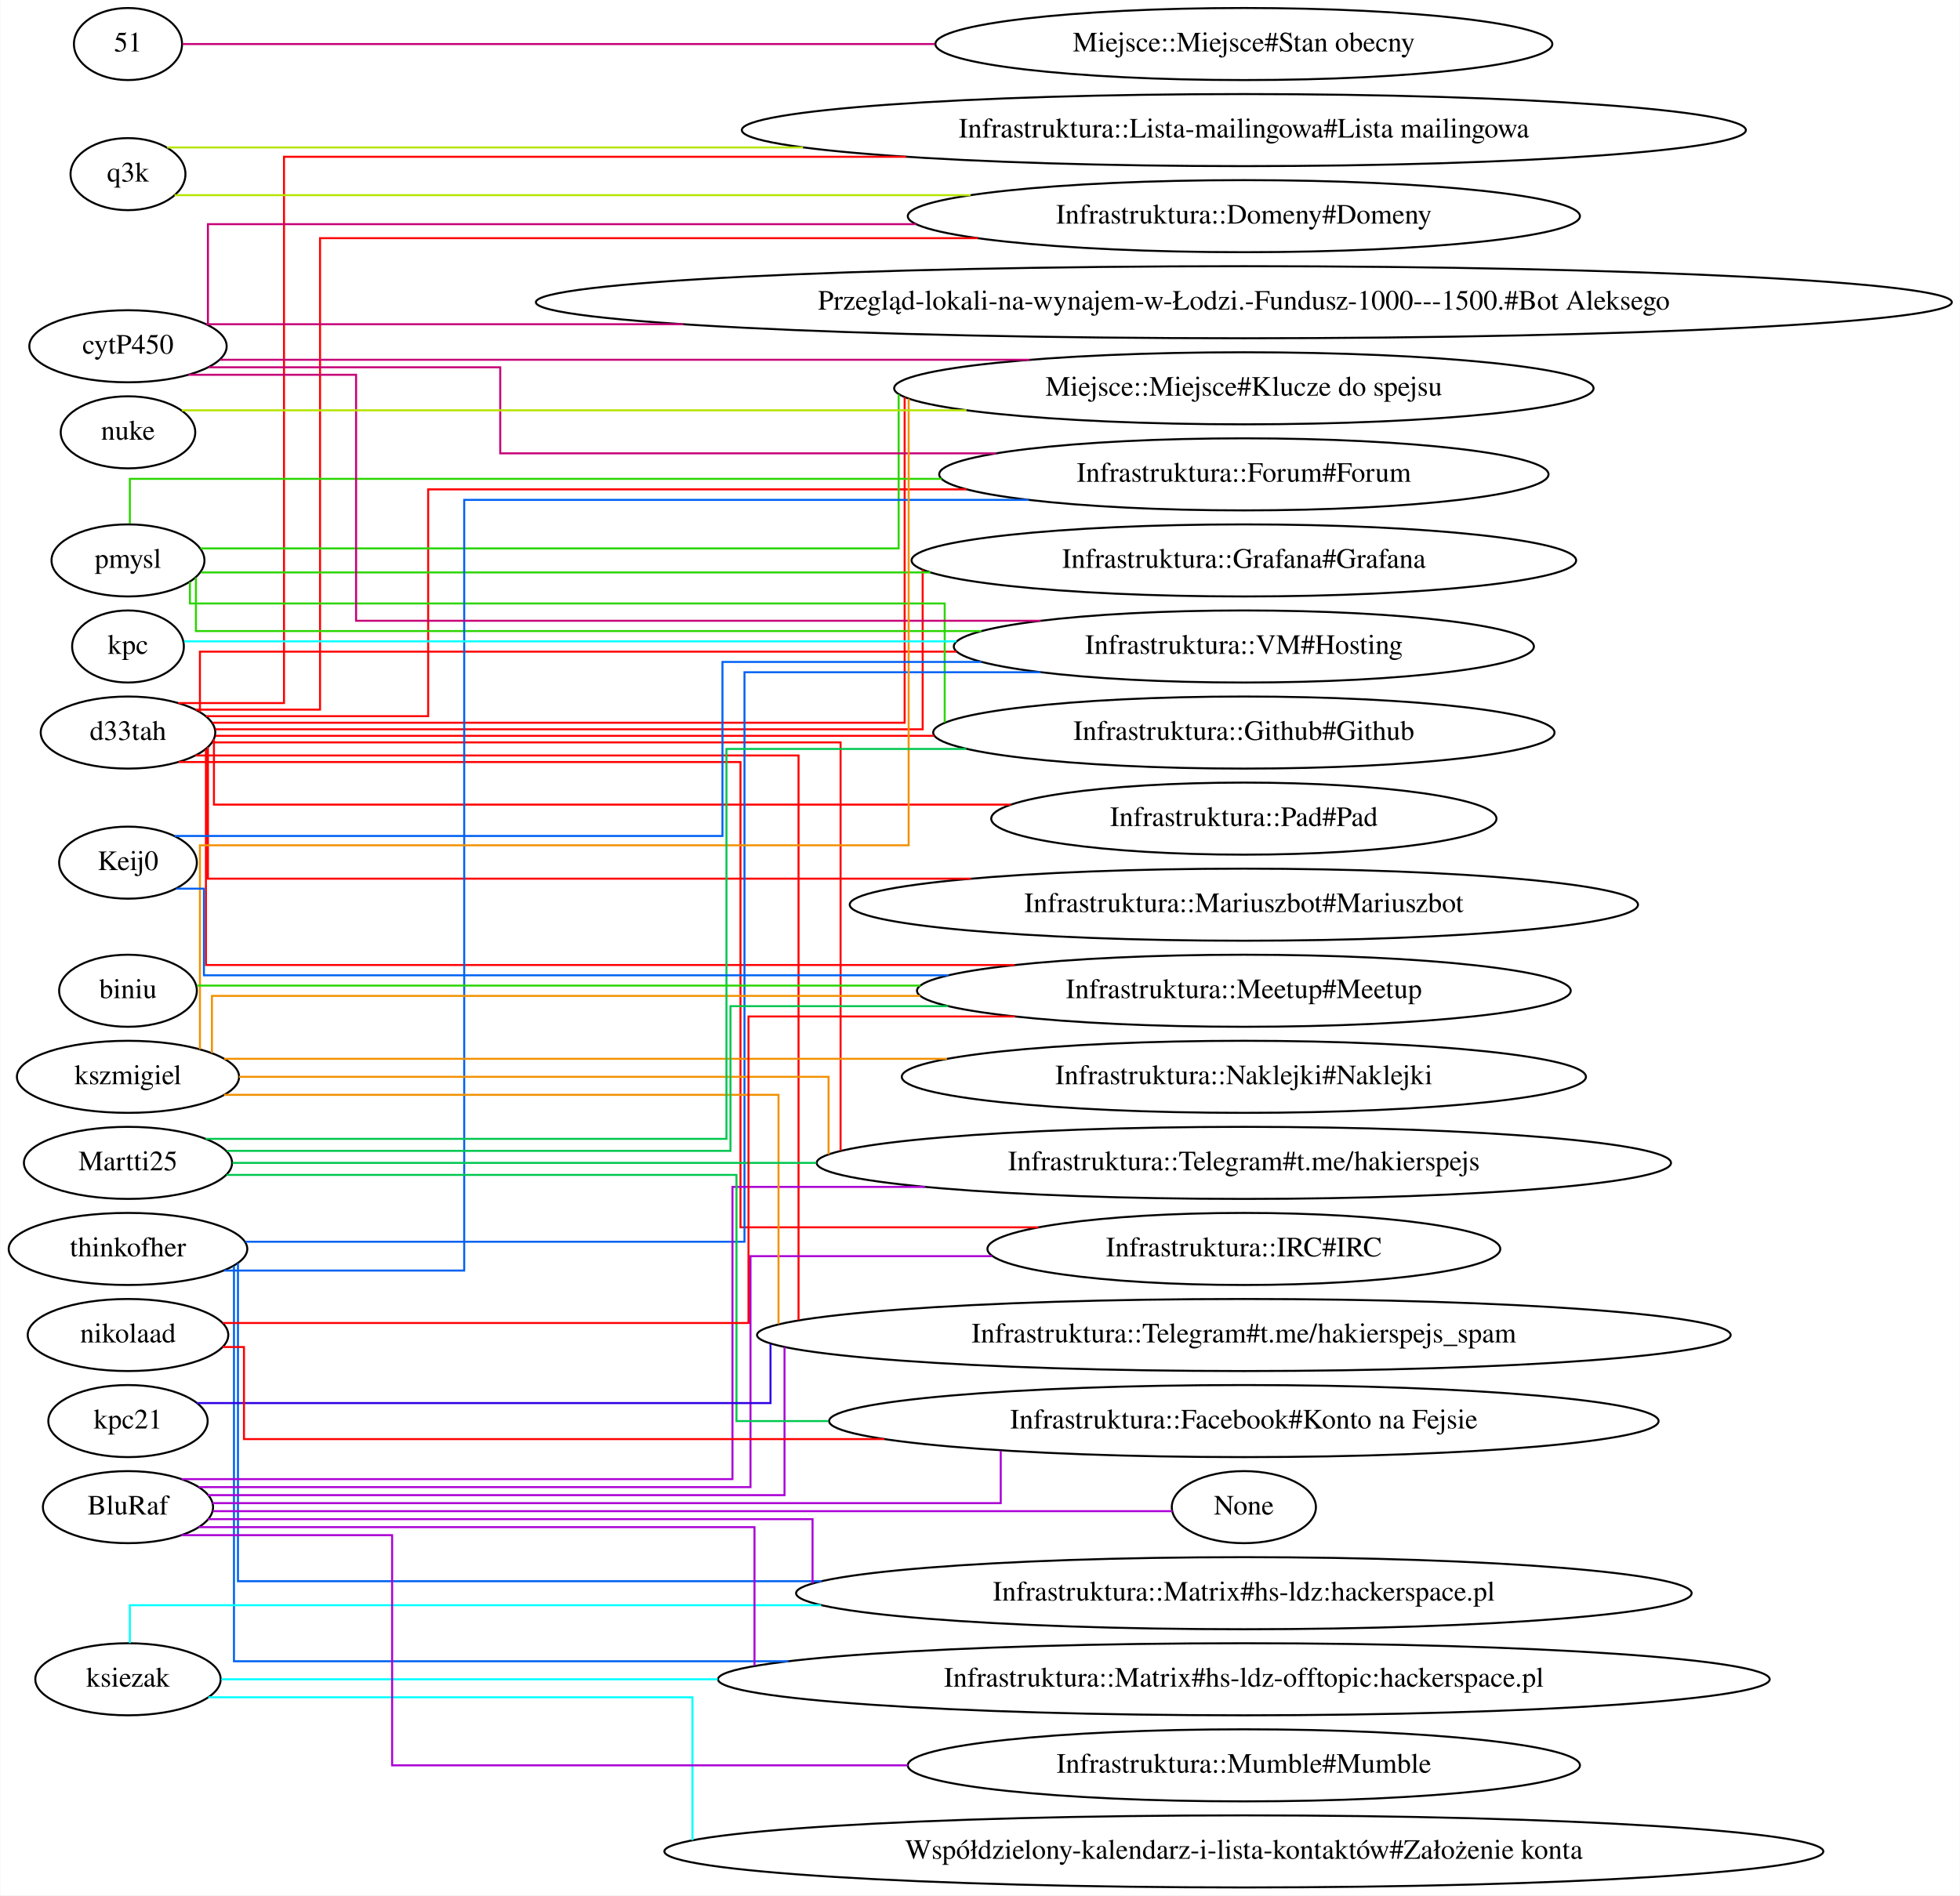
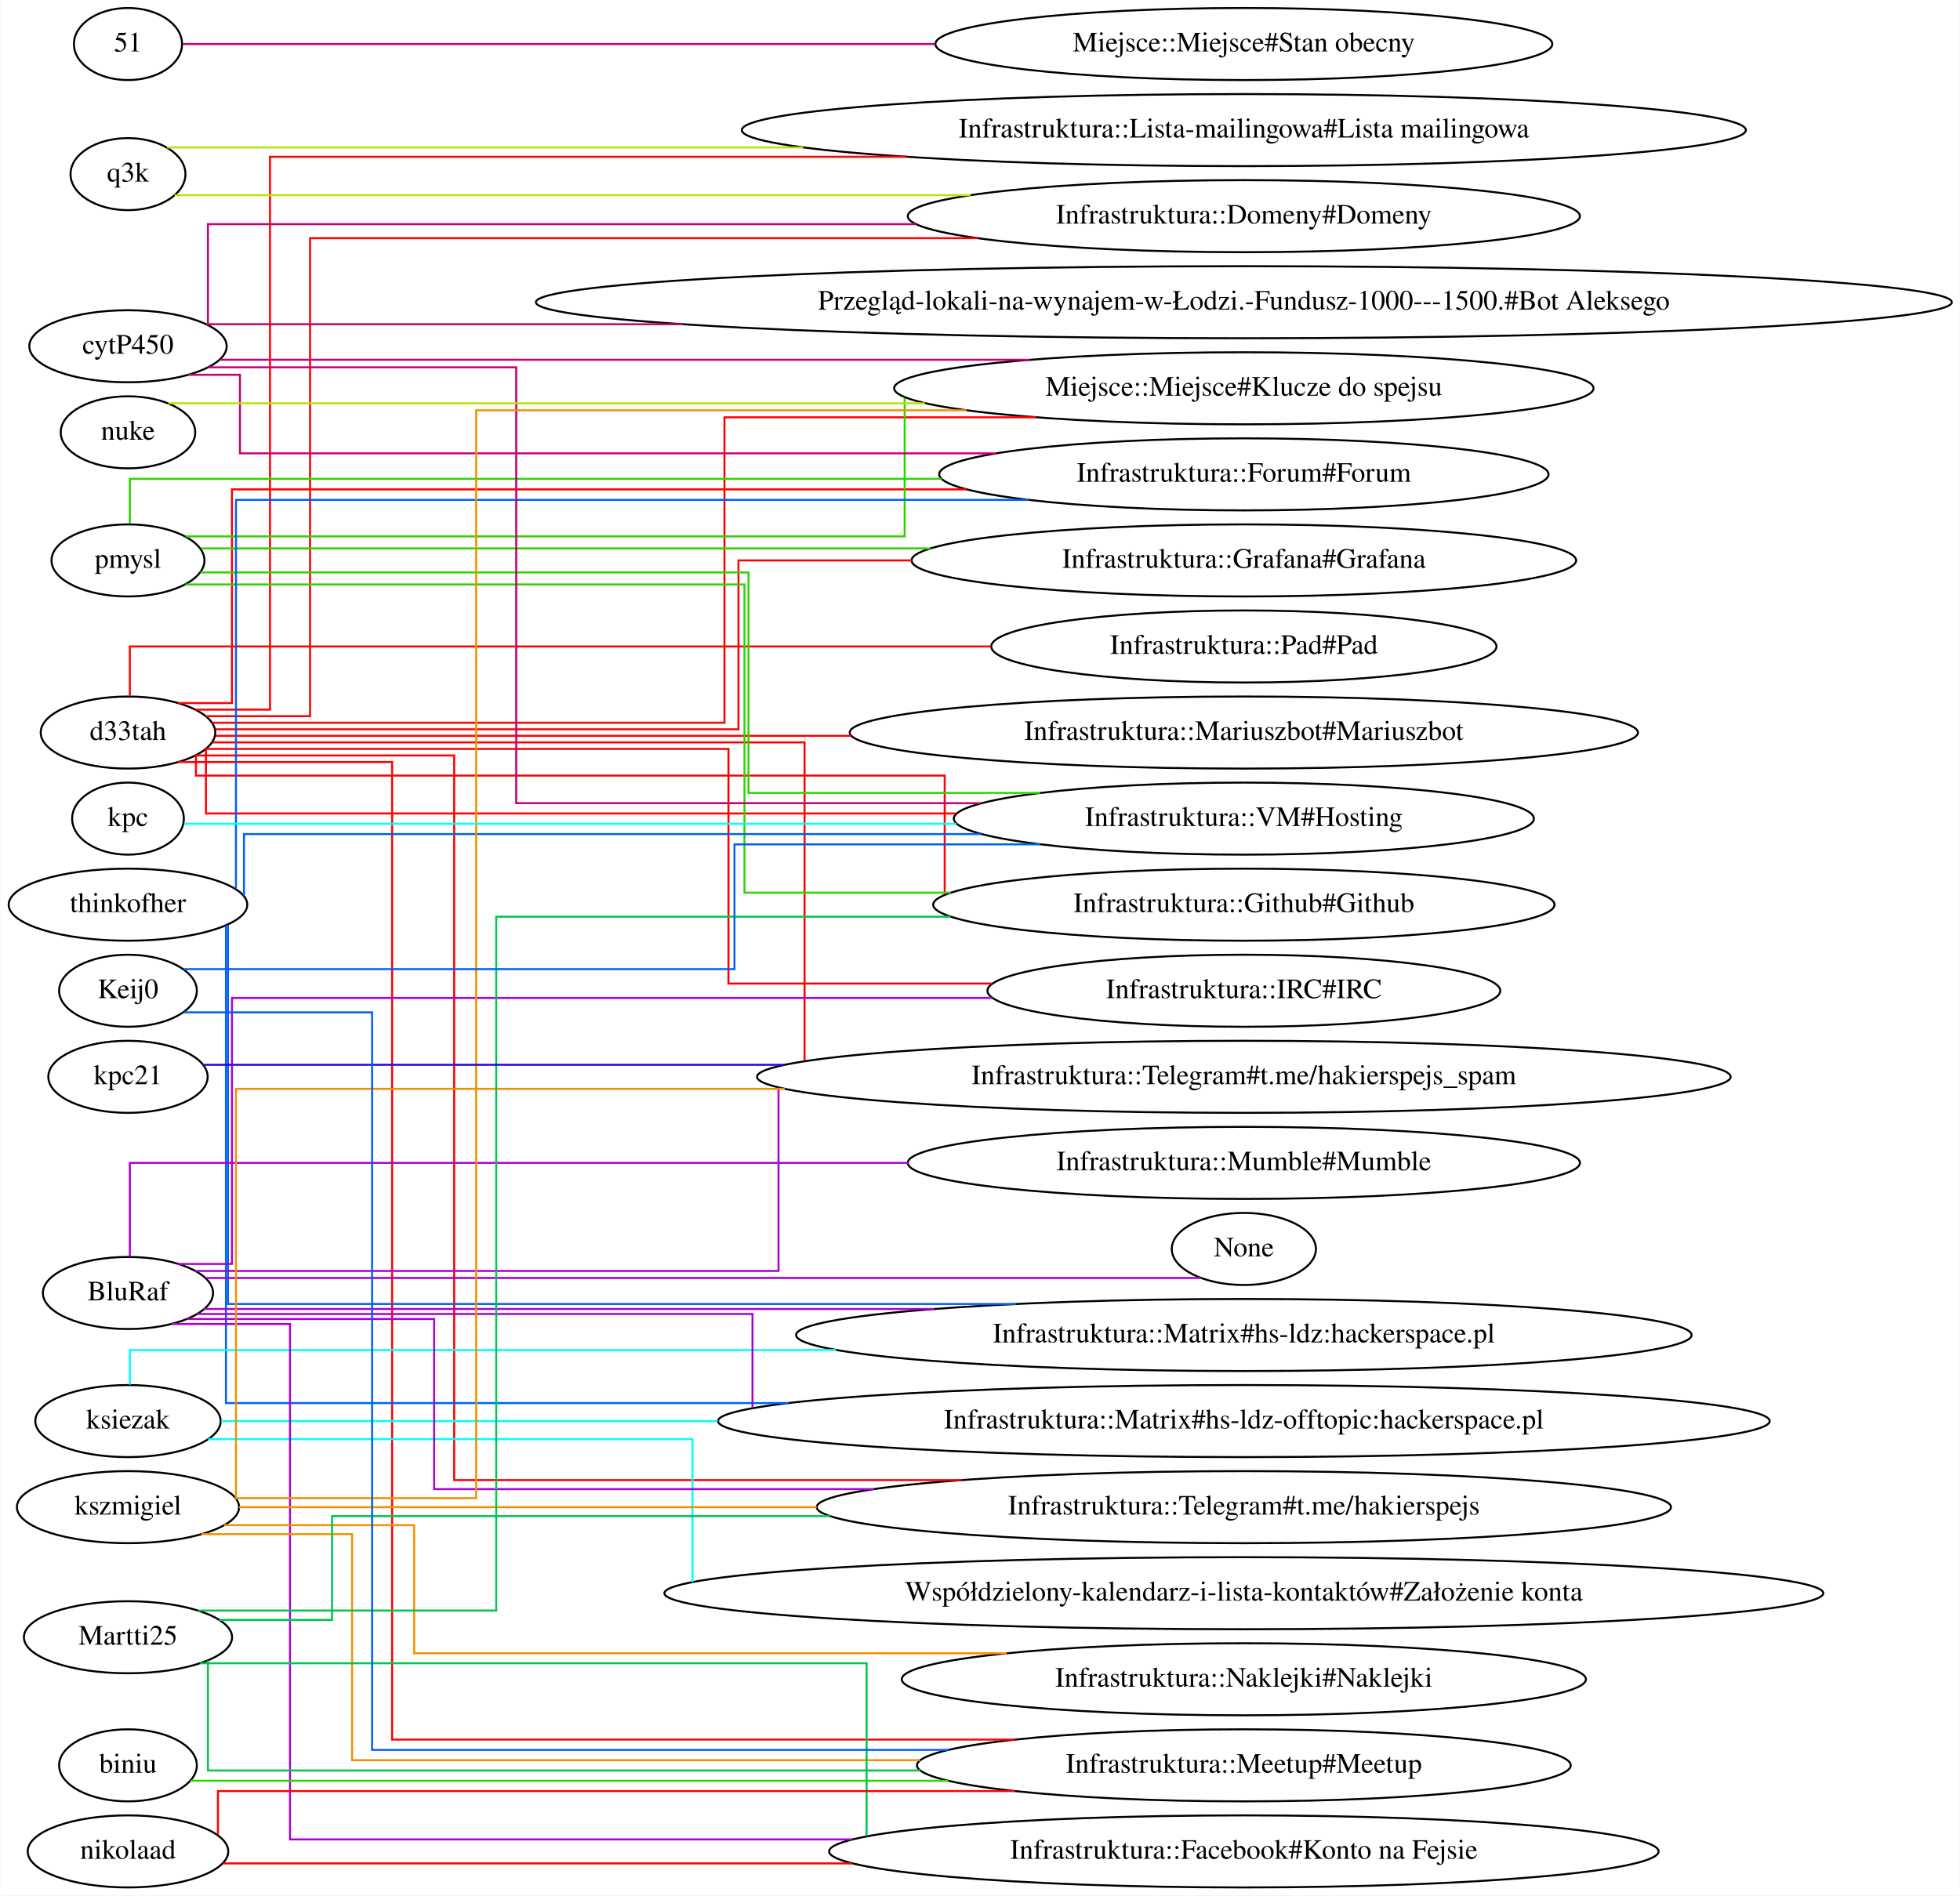
<svg xmlns="http://www.w3.org/2000/svg" width="979pt" height="947pt" viewBox="0.00 0.00 978.73 947.00">
  <g id="graph0" class="graph" transform="scale(1 1) rotate(0) translate(4 943)">
    <polygon fill="#ffffff" stroke="transparent" points="-4,4 -4,-943 974.727,-943 974.727,4 -4,4" />
    <g id="node1" class="node">
      <ellipse fill="none" stroke="#000000" cx="59.795" cy="-577" rx="43.592" ry="18" />
      <text text-anchor="middle" x="59.795" y="-573.3" font-family="Times,serif" font-size="14.00" fill="#000000">d33tah</text>
    </g>
    <g id="node2" class="node">
-       <ellipse fill="none" stroke="#000000" cx="617.158" cy="-577" rx="155.173" ry="18" />
-       <text text-anchor="middle" x="617.158" y="-573.3" font-family="Times,serif" font-size="14.00" fill="#000000">Infrastruktura::Github#Github</text>
+       <ellipse fill="none" stroke="#000000" cx="617.158" cy="-448" rx="128.077" ry="18" />
+       <text text-anchor="middle" x="617.158" y="-444.3" font-family="Times,serif" font-size="14.00" fill="#000000">Infrastruktura::IRC#IRC</text>
    </g>
    <g id="edge1" class="edge">
-       <path fill="none" stroke="#ff0000" d="M103.53,-575.364C179.877,-575.364 340.914,-575.364 462.445,-575.364" />
+       <path fill="none" stroke="#ff0000" d="M98.698,-568.818C179.852,-568.818 359.727,-568.818 359.727,-568.818 359.727,-568.818 359.727,-451.6 359.727,-451.6 359.727,-451.6 426.111,-451.6 491.459,-451.6" />
    </g>
    <g id="node3" class="node">
-       <ellipse fill="none" stroke="#000000" cx="617.158" cy="-362" rx="213.362" ry="18" />
-       <text text-anchor="middle" x="617.158" y="-358.3" font-family="Times,serif" font-size="14.00" fill="#000000">Infrastruktura::Telegram#t.me/hakierspejs</text>
+       <ellipse fill="none" stroke="#000000" cx="617.158" cy="-577" rx="196.865" ry="18" />
+       <text text-anchor="middle" x="617.158" y="-573.3" font-family="Times,serif" font-size="14.00" fill="#000000">Infrastruktura::Mariuszbot#Mariuszbot</text>
    </g>
    <g id="edge2" class="edge">
-       <path fill="none" stroke="#ff0000" d="M102.022,-572.091C196.305,-572.091 415.727,-572.091 415.727,-572.091 415.727,-572.091 415.727,-402.508 415.727,-368.061" />
+       <path fill="none" stroke="#ff0000" d="M103.53,-575.364C171.472,-575.364 306.485,-575.364 421.038,-575.364" />
    </g>
    <g id="node4" class="node">
-       <ellipse fill="none" stroke="#000000" cx="617.158" cy="-878" rx="250.756" ry="18" />
-       <text text-anchor="middle" x="617.158" y="-874.3" font-family="Times,serif" font-size="14.00" fill="#000000">Infrastruktura::Lista-mailingowa#Lista mailingowa</text>
+       <ellipse fill="none" stroke="#000000" cx="617.158" cy="-620" rx="126.178" ry="18" />
+       <text text-anchor="middle" x="617.158" y="-616.3" font-family="Times,serif" font-size="14.00" fill="#000000">Infrastruktura::Pad#Pad</text>
    </g>
    <g id="edge3" class="edge">
-       <path fill="none" stroke="#ff0000" d="M84.882,-591.727C107.664,-591.727 137.727,-591.727 137.727,-591.727 137.727,-591.727 137.727,-864.667 137.727,-864.667 137.727,-864.667 310.378,-864.667 448.466,-864.667" />
+       <path fill="none" stroke="#ff0000" d="M60.727,-595.485C60.727,-607.14 60.727,-620 60.727,-620 60.727,-620 326.724,-620 490.895,-620" />
    </g>
    <g id="node5" class="node">
-       <ellipse fill="none" stroke="#000000" cx="617.158" cy="-620" rx="144.874" ry="18" />
-       <text text-anchor="middle" x="617.158" y="-616.3" font-family="Times,serif" font-size="14.00" fill="#000000">Infrastruktura::VM#Hosting</text>
+       <ellipse fill="none" stroke="#000000" cx="617.158" cy="-663" rx="165.971" ry="18" />
+       <text text-anchor="middle" x="617.158" y="-659.3" font-family="Times,serif" font-size="14.00" fill="#000000">Infrastruktura::Grafana#Grafana</text>
    </g>
    <g id="edge4" class="edge">
-       <path fill="none" stroke="#ff0000" d="M95.727,-587.202C95.727,-599.178 95.727,-617.429 95.727,-617.429 95.727,-617.429 319.287,-617.429 473.64,-617.429" />
+       <path fill="none" stroke="#ff0000" d="M103.484,-578.636C187.8,-578.636 364.727,-578.636 364.727,-578.636 364.727,-578.636 364.727,-663 364.727,-663 364.727,-663 403.825,-663 451.246,-663" />
    </g>
    <g id="node6" class="node">
-       <ellipse fill="none" stroke="#000000" cx="617.158" cy="-835" rx="167.87" ry="18" />
-       <text text-anchor="middle" x="617.158" y="-831.3" font-family="Times,serif" font-size="14.00" fill="#000000">Infrastruktura::Domeny#Domeny</text>
+       <ellipse fill="none" stroke="#000000" cx="617.158" cy="-534" rx="144.874" ry="18" />
+       <text text-anchor="middle" x="617.158" y="-530.3" font-family="Times,serif" font-size="14.00" fill="#000000">Infrastruktura::VM#Hosting</text>
    </g>
    <g id="edge5" class="edge">
-       <path fill="none" stroke="#ff0000" d="M93.617,-588.455C121.236,-588.455 155.727,-588.455 155.727,-588.455 155.727,-588.455 155.727,-824 155.727,-824 155.727,-824 347.996,-824 484.312,-824" />
+       <path fill="none" stroke="#ff0000" d="M98.727,-568.819C98.727,-557.005 98.727,-536.571 98.727,-536.571 98.727,-536.571 320.007,-536.571 473.434,-536.571" />
    </g>
    <g id="node7" class="node">
      <ellipse fill="none" stroke="#000000" cx="617.158" cy="-706" rx="152.173" ry="18" />
      <text text-anchor="middle" x="617.158" y="-702.3" font-family="Times,serif" font-size="14.00" fill="#000000">Infrastruktura::Forum#Forum</text>
    </g>
    <g id="edge6" class="edge">
-       <path fill="none" stroke="#ff0000" d="M98.796,-585.182C143.22,-585.182 209.727,-585.182 209.727,-585.182 209.727,-585.182 209.727,-698.5 209.727,-698.5 209.727,-698.5 360.537,-698.5 478.652,-698.5" />
+       <path fill="none" stroke="#ff0000" d="M84.848,-591.727C98.128,-591.727 111.727,-591.727 111.727,-591.727 111.727,-591.727 111.727,-698.5 111.727,-698.5 111.727,-698.5 329.074,-698.5 478.712,-698.5" />
    </g>
    <g id="node8" class="node">
+       <ellipse fill="none" stroke="#000000" cx="617.158" cy="-491" rx="155.173" ry="18" />
+       <text text-anchor="middle" x="617.158" y="-487.3" font-family="Times,serif" font-size="14.00" fill="#000000">Infrastruktura::Github#Github</text>
+     </g>
+     <g id="edge7" class="edge">
+       <path fill="none" stroke="#ff0000" d="M93.727,-565.495C93.727,-560.383 93.727,-555.5 93.727,-555.5 93.727,-555.5 467.727,-555.5 467.727,-555.5 467.727,-555.5 467.727,-511.267 467.727,-496.061" />
+     </g>
+     <g id="node9" class="node">
+       <ellipse fill="none" stroke="#000000" cx="617.158" cy="-405" rx="243.157" ry="18" />
+       <text text-anchor="middle" x="617.158" y="-401.3" font-family="Times,serif" font-size="14.00" fill="#000000">Infrastruktura::Telegram#t.me/hakierspejs_spam</text>
+     </g>
+     <g id="edge8" class="edge">
+       <path fill="none" stroke="#ff0000" d="M101.911,-572.091C192.499,-572.091 397.727,-572.091 397.727,-572.091 397.727,-572.091 397.727,-446.436 397.727,-413.059" />
+     </g>
+     <g id="node10" class="node">
      <ellipse fill="none" stroke="#000000" cx="617.158" cy="-749" rx="174.669" ry="18" />
      <text text-anchor="middle" x="617.158" y="-745.3" font-family="Times,serif" font-size="14.00" fill="#000000">Miejsce::Miejsce#Klucze do spejsu</text>
    </g>
-     <g id="edge7" class="edge">
-       <path fill="none" stroke="#ff0000" d="M102.049,-581.909C202.592,-581.909 447.727,-581.909 447.727,-581.909 447.727,-581.909 447.727,-717.959 447.727,-744.531" />
-     </g>
-     <g id="node9" class="node">
-       <ellipse fill="none" stroke="#000000" cx="617.158" cy="-534" rx="126.178" ry="18" />
-       <text text-anchor="middle" x="617.158" y="-530.3" font-family="Times,serif" font-size="14.00" fill="#000000">Infrastruktura::Pad#Pad</text>
-     </g>
-     <g id="edge8" class="edge">
-       <path fill="none" stroke="#ff0000" d="M102.727,-573.678C102.727,-564.766 102.727,-541 102.727,-541 102.727,-541 348.994,-541 500.747,-541" />
-     </g>
-     <g id="node10" class="node">
-       <ellipse fill="none" stroke="#000000" cx="617.158" cy="-491" rx="196.865" ry="18" />
-       <text text-anchor="middle" x="617.158" y="-487.3" font-family="Times,serif" font-size="14.00" fill="#000000">Infrastruktura::Mariuszbot#Mariuszbot</text>
-     </g>
    <g id="edge9" class="edge">
-       <path fill="none" stroke="#ff0000" d="M99.727,-569.734C99.727,-551.269 99.727,-504 99.727,-504 99.727,-504 327.568,-504 480.871,-504" />
+       <path fill="none" stroke="#ff0000" d="M101.849,-581.909C183.974,-581.909 357.727,-581.909 357.727,-581.909 357.727,-581.909 357.727,-734.5 357.727,-734.5 357.727,-734.5 441.244,-734.5 513.505,-734.5" />
    </g>
    <g id="node11" class="node">
-       <ellipse fill="none" stroke="#000000" cx="617.158" cy="-276" rx="243.157" ry="18" />
-       <text text-anchor="middle" x="617.158" y="-272.3" font-family="Times,serif" font-size="14.00" fill="#000000">Infrastruktura::Telegram#t.me/hakierspejs_spam</text>
+       <ellipse fill="none" stroke="#000000" cx="617.158" cy="-835" rx="167.87" ry="18" />
+       <text text-anchor="middle" x="617.158" y="-831.3" font-family="Times,serif" font-size="14.00" fill="#000000">Infrastruktura::Domeny#Domeny</text>
    </g>
    <g id="edge10" class="edge">
-       <path fill="none" stroke="#ff0000" d="M93.443,-565.545C178.377,-565.545 394.727,-565.545 394.727,-565.545 394.727,-565.545 394.727,-328.769 394.727,-283.448" />
+       <path fill="none" stroke="#ff0000" d="M98.622,-585.182C123.337,-585.182 150.727,-585.182 150.727,-585.182 150.727,-585.182 150.727,-824 150.727,-824 150.727,-824 346.257,-824 484.122,-824" />
    </g>
    <g id="node12" class="node">
-       <ellipse fill="none" stroke="#000000" cx="617.158" cy="-448" rx="163.271" ry="18" />
-       <text text-anchor="middle" x="617.158" y="-444.3" font-family="Times,serif" font-size="14.00" fill="#000000">Infrastruktura::Meetup#Meetup</text>
+       <ellipse fill="none" stroke="#000000" cx="617.158" cy="-878" rx="250.756" ry="18" />
+       <text text-anchor="middle" x="617.158" y="-874.3" font-family="Times,serif" font-size="14.00" fill="#000000">Infrastruktura::Lista-mailingowa#Lista mailingowa</text>
    </g>
    <g id="edge11" class="edge">
-       <path fill="none" stroke="#ff0000" d="M98.727,-568.647C98.727,-542.017 98.727,-460.857 98.727,-460.857 98.727,-460.857 350.072,-460.857 502.744,-460.857" />
+       <path fill="none" stroke="#ff0000" d="M93.599,-588.455C111.868,-588.455 130.727,-588.455 130.727,-588.455 130.727,-588.455 130.727,-864.667 130.727,-864.667 130.727,-864.667 307.9,-864.667 448.393,-864.667" />
    </g>
    <g id="node13" class="node">
-       <ellipse fill="none" stroke="#000000" cx="617.158" cy="-663" rx="165.971" ry="18" />
-       <text text-anchor="middle" x="617.158" y="-659.3" font-family="Times,serif" font-size="14.00" fill="#000000">Infrastruktura::Grafana#Grafana</text>
+       <ellipse fill="none" stroke="#000000" cx="617.158" cy="-190" rx="213.362" ry="18" />
+       <text text-anchor="middle" x="617.158" y="-186.3" font-family="Times,serif" font-size="14.00" fill="#000000">Infrastruktura::Telegram#t.me/hakierspejs</text>
    </g>
    <g id="edge12" class="edge">
-       <path fill="none" stroke="#ff0000" d="M103.409,-578.636C206.521,-578.636 456.727,-578.636 456.727,-578.636 456.727,-578.636 456.727,-640.941 456.727,-658.464" />
+       <path fill="none" stroke="#ff0000" d="M93.554,-565.545C141.278,-565.545 222.727,-565.545 222.727,-565.545 222.727,-565.545 222.727,-203.5 222.727,-203.5 222.727,-203.5 362.925,-203.5 476.152,-203.5" />
    </g>
    <g id="node14" class="node">
-       <ellipse fill="none" stroke="#000000" cx="617.158" cy="-319" rx="128.077" ry="18" />
-       <text text-anchor="middle" x="617.158" y="-315.3" font-family="Times,serif" font-size="14.00" fill="#000000">Infrastruktura::IRC#IRC</text>
+       <ellipse fill="none" stroke="#000000" cx="617.158" cy="-61" rx="163.271" ry="18" />
+       <text text-anchor="middle" x="617.158" y="-57.3" font-family="Times,serif" font-size="14.00" fill="#000000">Infrastruktura::Meetup#Meetup</text>
    </g>
    <g id="edge13" class="edge">
-       <path fill="none" stroke="#ff0000" d="M85.091,-562.273C158.388,-562.273 365.727,-562.273 365.727,-562.273 365.727,-562.273 365.727,-329.8 365.727,-329.8 365.727,-329.8 445.005,-329.8 514.529,-329.8" />
+       <path fill="none" stroke="#ff0000" d="M84.921,-562.273C123.2,-562.273 191.727,-562.273 191.727,-562.273 191.727,-562.273 191.727,-73.857 191.727,-73.857 191.727,-73.857 376.858,-73.857 502.87,-73.857" />
    </g>
    <g id="node15" class="node">
      <ellipse fill="none" stroke="#000000" cx="59.795" cy="-663" rx="38.194" ry="18" />
      <text text-anchor="middle" x="59.795" y="-659.3" font-family="Times,serif" font-size="14.00" fill="#000000">pmysl</text>
    </g>
    <g id="edge14" class="edge">
-       <path fill="none" stroke="#2bd500" d="M90.727,-652.25C90.727,-646.875 90.727,-641.5 90.727,-641.5 90.727,-641.5 467.727,-641.5 467.727,-641.5 467.727,-641.5 467.727,-597.266 467.727,-582.061" />
+       <path fill="none" stroke="#2bd500" d="M96.365,-669C169.02,-669 335.333,-669 460.604,-669" />
    </g>
    <g id="edge15" class="edge">
-       <path fill="none" stroke="#2bd500" d="M93.727,-654.458C93.727,-644.015 93.727,-627.714 93.727,-627.714 93.727,-627.714 331.043,-627.714 486.087,-627.714" />
+       <path fill="none" stroke="#2bd500" d="M95.954,-657C177.711,-657 369.727,-657 369.727,-657 369.727,-657 369.727,-546.857 369.727,-546.857 369.727,-546.857 447.202,-546.857 515.447,-546.857" />
+     </g>
+     <g id="edge17" class="edge">
+       <path fill="none" stroke="#2bd500" d="M60.727,-681.467C60.727,-692.249 60.727,-703.75 60.727,-703.75 60.727,-703.75 301.433,-703.75 466.213,-703.75" />
    </g>
    <g id="edge16" class="edge">
-       <path fill="none" stroke="#2bd500" d="M60.727,-681.467C60.727,-692.249 60.727,-703.75 60.727,-703.75 60.727,-703.75 301.433,-703.75 466.213,-703.75" />
-     </g>
-     <g id="edge17" class="edge">
-       <path fill="none" stroke="#2bd500" d="M96.008,-669C191.832,-669 444.727,-669 444.727,-669 444.727,-669 444.727,-731.349 444.727,-745.962" />
+       <path fill="none" stroke="#2bd500" d="M88.488,-651C164.932,-651 367.727,-651 367.727,-651 367.727,-651 367.727,-497 367.727,-497 367.727,-497 416.326,-497 470.62,-497" />
    </g>
    <g id="edge18" class="edge">
-       <path fill="none" stroke="#2bd500" d="M96.365,-657C169.02,-657 335.333,-657 460.604,-657" />
+       <path fill="none" stroke="#2bd500" d="M88.636,-675C178.54,-675 447.727,-675 447.727,-675 447.727,-675 447.727,-727.682 447.727,-744.145" />
    </g>
    <g id="node16" class="node">
-       <ellipse fill="none" stroke="#000000" cx="59.795" cy="-319" rx="59.59" ry="18" />
-       <text text-anchor="middle" x="59.795" y="-315.3" font-family="Times,serif" font-size="14.00" fill="#000000">thinkofher</text>
+       <ellipse fill="none" stroke="#000000" cx="59.795" cy="-491" rx="59.59" ry="18" />
+       <text text-anchor="middle" x="59.795" y="-487.3" font-family="Times,serif" font-size="14.00" fill="#000000">thinkofher</text>
+     </g>
+     <g id="edge21" class="edge">
+       <path fill="none" stroke="#0061f2" d="M117.727,-495.613C117.727,-505.178 117.727,-526.286 117.727,-526.286 117.727,-526.286 337.965,-526.286 485.938,-526.286" />
+     </g>
+     <g id="edge22" class="edge">
+       <path fill="none" stroke="#0061f2" d="M113.727,-499.179C113.727,-537.017 113.727,-693.25 113.727,-693.25 113.727,-693.25 361.925,-693.25 509.777,-693.25" />
+     </g>
+     <g id="node17" class="node">
+       <ellipse fill="none" stroke="#000000" cx="617.158" cy="-276" rx="223.66" ry="18" />
+       <text text-anchor="middle" x="617.158" y="-272.3" font-family="Times,serif" font-size="14.00" fill="#000000">Infrastruktura::Matrix#hs-ldz:hackerspace.pl</text>
    </g>
    <g id="edge19" class="edge">
-       <path fill="none" stroke="#0061f2" d="M118.439,-322.6C207.783,-322.6 367.727,-322.6 367.727,-322.6 367.727,-322.6 367.727,-607.143 367.727,-607.143 367.727,-607.143 446.648,-607.143 515.705,-607.143" />
-     </g>
-     <g id="edge21" class="edge">
-       <path fill="none" stroke="#0061f2" d="M107.917,-308.2C157.541,-308.2 227.727,-308.2 227.727,-308.2 227.727,-308.2 227.727,-693.25 227.727,-693.25 227.727,-693.25 394.444,-693.25 509.713,-693.25" />
-     </g>
-     <g id="node17" class="node">
-       <ellipse fill="none" stroke="#000000" cx="617.158" cy="-147" rx="223.66" ry="18" />
-       <text text-anchor="middle" x="617.158" y="-143.3" font-family="Times,serif" font-size="14.00" fill="#000000">Infrastruktura::Matrix#hs-ldz:hackerspace.pl</text>
+       <path fill="none" stroke="#0061f2" d="M109.727,-480.832C109.727,-440.178 109.727,-291.5 109.727,-291.5 109.727,-291.5 353.673,-291.5 503.281,-291.5" />
+     </g>
+     <g id="node18" class="node">
+       <ellipse fill="none" stroke="#000000" cx="617.158" cy="-233" rx="262.653" ry="18" />
+       <text text-anchor="middle" x="617.158" y="-229.3" font-family="Times,serif" font-size="14.00" fill="#000000">Infrastruktura::Matrix#hs-ldz-offtopic:hackerspace.pl</text>
    </g>
    <g id="edge20" class="edge">
-       <path fill="none" stroke="#0061f2" d="M114.727,-311.867C114.727,-280.094 114.727,-153 114.727,-153 114.727,-153 268.77,-153 406.266,-153" />
-     </g>
-     <g id="node18" class="node">
-       <ellipse fill="none" stroke="#000000" cx="617.158" cy="-104" rx="262.653" ry="18" />
-       <text text-anchor="middle" x="617.158" y="-100.3" font-family="Times,serif" font-size="14.00" fill="#000000">Infrastruktura::Matrix#hs-ldz-offtopic:hackerspace.pl</text>
-     </g>
-     <g id="edge22" class="edge">
-       <path fill="none" stroke="#0061f2" d="M112.727,-310.411C112.727,-271.424 112.727,-113 112.727,-113 112.727,-113 255.877,-113 389.661,-113" />
+       <path fill="none" stroke="#0061f2" d="M108.727,-480.618C108.727,-433.493 108.727,-242 108.727,-242 108.727,-242 254.337,-242 389.71,-242" />
    </g>
    <g id="node19" class="node">
      <ellipse fill="none" stroke="#000000" cx="59.795" cy="-770" rx="49.291" ry="18" />
      <text text-anchor="middle" x="59.795" y="-766.3" font-family="Times,serif" font-size="14.00" fill="#000000">cytP450</text>
    </g>
-     <g id="edge23" class="edge">
-       <path fill="none" stroke="#c60077" d="M90.027,-755.75C123.78,-755.75 173.727,-755.75 173.727,-755.75 173.727,-755.75 173.727,-632.857 173.727,-632.857 173.727,-632.857 384.808,-632.857 515.704,-632.857" />
-     </g>
    <g id="edge24" class="edge">
-       <path fill="none" stroke="#c60077" d="M99.727,-780.625C99.727,-798.102 99.727,-831 99.727,-831 99.727,-831 301.848,-831 453.44,-831" />
+       <path fill="none" stroke="#c60077" d="M99.978,-759.5C156.781,-759.5 253.727,-759.5 253.727,-759.5 253.727,-759.5 253.727,-541.714 253.727,-541.714 253.727,-541.714 381.85,-541.714 485.951,-541.714" />
    </g>
    <g id="edge25" class="edge">
-       <path fill="none" stroke="#c60077" d="M100.139,-759.5C154.823,-759.5 245.727,-759.5 245.727,-759.5 245.727,-759.5 245.727,-716.5 245.727,-716.5 245.727,-716.5 385.427,-716.5 493.477,-716.5" />
+       <path fill="none" stroke="#c60077" d="M90.052,-755.75C103.231,-755.75 115.727,-755.75 115.727,-755.75 115.727,-755.75 115.727,-716.5 115.727,-716.5 115.727,-716.5 345.051,-716.5 493.53,-716.5" />
    </g>
    <g id="edge26" class="edge">
      <path fill="none" stroke="#c60077" d="M105.88,-763.25C193.905,-763.25 388.041,-763.25 510.147,-763.25" />
+     </g>
+     <g id="edge27" class="edge">
+       <path fill="none" stroke="#c60077" d="M99.727,-780.625C99.727,-798.102 99.727,-831 99.727,-831 99.727,-831 301.848,-831 453.44,-831" />
    </g>
    <g id="node20" class="node">
      <ellipse fill="none" stroke="#000000" cx="617.158" cy="-792" rx="353.637" ry="18" />
      <text text-anchor="middle" x="617.158" y="-788.3" font-family="Times,serif" font-size="14.00" fill="#000000">Przegląd-lokali-na-wynajem-w-Łodzi.-Fundusz-1000---1500.#Bot Aleksego</text>
    </g>
-     <g id="edge27" class="edge">
+     <g id="edge23" class="edge">
      <path fill="none" stroke="#c60077" d="M98.987,-781C149.908,-781 243.428,-781 337.148,-781" />
    </g>
    <g id="node21" class="node">
      <ellipse fill="none" stroke="#000000" cx="59.795" cy="-856" rx="28.695" ry="18" />
      <text text-anchor="middle" x="59.795" y="-852.3" font-family="Times,serif" font-size="14.00" fill="#000000">q3k</text>
    </g>
    <g id="edge29" class="edge">
+       <path fill="none" stroke="#b6e400" d="M83.034,-845.5C149.735,-845.5 345.644,-845.5 480.688,-845.5" />
+     </g>
+     <g id="edge28" class="edge">
      <path fill="none" stroke="#b6e400" d="M79.305,-869.333C130.219,-869.333 271.848,-869.333 396.991,-869.333" />
    </g>
-     <g id="edge28" class="edge">
-       <path fill="none" stroke="#b6e400" d="M83.034,-845.5C149.735,-845.5 345.644,-845.5 480.688,-845.5" />
-     </g>
    <g id="node22" class="node">
-       <ellipse fill="none" stroke="#000000" cx="59.795" cy="-104" rx="46.292" ry="18" />
-       <text text-anchor="middle" x="59.795" y="-100.3" font-family="Times,serif" font-size="14.00" fill="#000000">ksiezak</text>
+       <ellipse fill="none" stroke="#000000" cx="59.795" cy="-233" rx="46.292" ry="18" />
+       <text text-anchor="middle" x="59.795" y="-229.3" font-family="Times,serif" font-size="14.00" fill="#000000">ksiezak</text>
+     </g>
+     <g id="edge31" class="edge">
+       <path fill="none" stroke="#00ffff" d="M60.727,-251.166C60.727,-259.9 60.727,-268.5 60.727,-268.5 60.727,-268.5 254.638,-268.5 413.517,-268.5" />
+     </g>
+     <g id="edge32" class="edge">
+       <path fill="none" stroke="#00ffff" d="M106.356,-233C161.954,-233 259.39,-233 354.359,-233" />
+     </g>
+     <g id="node23" class="node">
+       <ellipse fill="none" stroke="#000000" cx="617.158" cy="-147" rx="289.449" ry="18" />
+       <text text-anchor="middle" x="617.158" y="-143.3" font-family="Times,serif" font-size="14.00" fill="#000000">Współdzielony-kalendarz-i-lista-kontaktów#Założenie konta</text>
    </g>
    <g id="edge30" class="edge">
-       <path fill="none" stroke="#00ffff" d="M60.727,-122.066C60.727,-131.459 60.727,-141 60.727,-141 60.727,-141 248.591,-141 406.002,-141" />
-     </g>
-     <g id="edge32" class="edge">
-       <path fill="none" stroke="#00ffff" d="M106.356,-104C161.954,-104 259.39,-104 354.359,-104" />
-     </g>
-     <g id="node23" class="node">
-       <ellipse fill="none" stroke="#000000" cx="617.158" cy="-18" rx="289.449" ry="18" />
-       <text text-anchor="middle" x="617.158" y="-14.3" font-family="Times,serif" font-size="14.00" fill="#000000">Współdzielony-kalendarz-i-lista-kontaktów#Założenie konta</text>
-     </g>
-     <g id="edge31" class="edge">
-       <path fill="none" stroke="#00ffff" d="M99.889,-95C177.726,-95 341.727,-95 341.727,-95 341.727,-95 341.727,-41.193 341.727,-23.538" />
+       <path fill="none" stroke="#00ffff" d="M99.889,-224C177.726,-224 341.727,-224 341.727,-224 341.727,-224 341.727,-170.193 341.727,-152.538" />
    </g>
    <g id="node24" class="node">
-       <ellipse fill="none" stroke="#000000" cx="59.795" cy="-190" rx="42.494" ry="18" />
-       <text text-anchor="middle" x="59.795" y="-186.3" font-family="Times,serif" font-size="14.00" fill="#000000">BluRaf</text>
+       <ellipse fill="none" stroke="#000000" cx="59.795" cy="-297" rx="42.494" ry="18" />
+       <text text-anchor="middle" x="59.795" y="-293.3" font-family="Times,serif" font-size="14.00" fill="#000000">BluRaf</text>
    </g>
    <g id="edge34" class="edge">
-       <path fill="none" stroke="#ab00d5" d="M86.589,-204C160.483,-204 361.727,-204 361.727,-204 361.727,-204 361.727,-350 361.727,-350 361.727,-350 406.142,-350 457.93,-350" />
+       <path fill="none" stroke="#ab00d5" d="M84.848,-311.5C98.128,-311.5 111.727,-311.5 111.727,-311.5 111.727,-311.5 111.727,-444.4 111.727,-444.4 111.727,-444.4 341.881,-444.4 491.57,-444.4" />
+     </g>
+     <g id="edge37" class="edge">
+       <path fill="none" stroke="#ab00d5" d="M93.344,-308C176.364,-308 384.727,-308 384.727,-308 384.727,-308 384.727,-378.987 384.727,-399.507" />
+     </g>
+     <g id="edge40" class="edge">
+       <path fill="none" stroke="#ab00d5" d="M89.281,-284C133.722,-284 212.727,-284 212.727,-284 212.727,-284 212.727,-199 212.727,-199 212.727,-199 325.821,-199 432.4,-199" />
+     </g>
+     <g id="edge35" class="edge">
+       <path fill="none" stroke="#ab00d5" d="M97.666,-289C171.355,-289 337.72,-289 462.459,-289" />
+     </g>
+     <g id="edge33" class="edge">
+       <path fill="none" stroke="#ab00d5" d="M94.369,-286.5C175.584,-286.5 371.727,-286.5 371.727,-286.5 371.727,-286.5 371.727,-253.846 371.727,-239.56" />
+     </g>
+     <g id="node25" class="node">
+       <ellipse fill="none" stroke="#000000" cx="617.158" cy="-18" rx="207.163" ry="18" />
+       <text text-anchor="middle" x="617.158" y="-14.3" font-family="Times,serif" font-size="14.00" fill="#000000">Infrastruktura::Facebook#Konto na Fejsie</text>
+     </g>
+     <g id="edge36" class="edge">
+       <path fill="none" stroke="#ab00d5" d="M81.483,-281.5C105.456,-281.5 140.727,-281.5 140.727,-281.5 140.727,-281.5 140.727,-24 140.727,-24 140.727,-24 290.167,-24 421.657,-24" />
+     </g>
+     <g id="node26" class="node">
+       <ellipse fill="none" stroke="#000000" cx="617.158" cy="-362" rx="167.87" ry="18" />
+       <text text-anchor="middle" x="617.158" y="-358.3" font-family="Times,serif" font-size="14.00" fill="#000000">Infrastruktura::Mumble#Mumble</text>
+     </g>
+     <g id="edge38" class="edge">
+       <path fill="none" stroke="#ab00d5" d="M60.727,-315.106C60.727,-334.339 60.727,-362 60.727,-362 60.727,-362 285.618,-362 449.456,-362" />
+     </g>
+     <g id="node27" class="node">
+       <ellipse fill="none" stroke="#000000" cx="617.158" cy="-319" rx="35.995" ry="18" />
+       <text text-anchor="middle" x="617.158" y="-315.3" font-family="Times,serif" font-size="14.00" fill="#000000">None</text>
    </g>
    <g id="edge39" class="edge">
-       <path fill="none" stroke="#ab00d5" d="M99.678,-196C187.072,-196 387.727,-196 387.727,-196 387.727,-196 387.727,-251.382 387.727,-269.987" />
-     </g>
-     <g id="edge40" class="edge">
-       <path fill="none" stroke="#ab00d5" d="M95.16,-200C176.655,-200 370.727,-200 370.727,-200 370.727,-200 370.727,-315.4 370.727,-315.4 370.727,-315.4 430.661,-315.4 491.416,-315.4" />
-     </g>
-     <g id="edge35" class="edge">
-       <path fill="none" stroke="#ab00d5" d="M99.688,-184C189.886,-184 401.727,-184 401.727,-184 401.727,-184 401.727,-161.866 401.727,-151.837" />
-     </g>
-     <g id="edge36" class="edge">
-       <path fill="none" stroke="#ab00d5" d="M95.084,-180C176.923,-180 372.727,-180 372.727,-180 372.727,-180 372.727,-129.345 372.727,-110.745" />
-     </g>
-     <g id="node25" class="node">
-       <ellipse fill="none" stroke="#000000" cx="617.158" cy="-190" rx="35.995" ry="18" />
-       <text text-anchor="middle" x="617.158" y="-186.3" font-family="Times,serif" font-size="14.00" fill="#000000">None</text>
-     </g>
-     <g id="edge33" class="edge">
-       <path fill="none" stroke="#ab00d5" d="M102.145,-188C208.08,-188 483.082,-188 581.487,-188" />
-     </g>
-     <g id="node26" class="node">
-       <ellipse fill="none" stroke="#000000" cx="617.158" cy="-61" rx="167.87" ry="18" />
-       <text text-anchor="middle" x="617.158" y="-57.3" font-family="Times,serif" font-size="14.00" fill="#000000">Infrastruktura::Mumble#Mumble</text>
-     </g>
-     <g id="edge37" class="edge">
-       <path fill="none" stroke="#ab00d5" d="M86.493,-176C125.044,-176 191.727,-176 191.727,-176 191.727,-176 191.727,-61 191.727,-61 191.727,-61 330.338,-61 449.322,-61" />
-     </g>
-     <g id="node27" class="node">
-       <ellipse fill="none" stroke="#000000" cx="617.158" cy="-233" rx="207.163" ry="18" />
-       <text text-anchor="middle" x="617.158" y="-229.3" font-family="Times,serif" font-size="14.00" fill="#000000">Infrastruktura::Facebook#Konto na Fejsie</text>
-     </g>
-     <g id="edge38" class="edge">
-       <path fill="none" stroke="#ab00d5" d="M101.99,-192C211.392,-192 495.727,-192 495.727,-192 495.727,-192 495.727,-206.454 495.727,-218.198" />
+       <path fill="none" stroke="#ab00d5" d="M98.545,-304.5C207.168,-304.5 512.104,-304.5 595.719,-304.5" />
    </g>
    <g id="node28" class="node">
-       <ellipse fill="none" stroke="#000000" cx="59.795" cy="-405" rx="55.491" ry="18" />
-       <text text-anchor="middle" x="59.795" y="-401.3" font-family="Times,serif" font-size="14.00" fill="#000000">kszmigiel</text>
+       <ellipse fill="none" stroke="#000000" cx="59.795" cy="-190" rx="55.491" ry="18" />
+       <text text-anchor="middle" x="59.795" y="-186.3" font-family="Times,serif" font-size="14.00" fill="#000000">kszmigiel</text>
+     </g>
+     <g id="edge42" class="edge">
+       <path fill="none" stroke="#f29100" d="M113.727,-193.988C113.727,-222.883 113.727,-399 113.727,-399 113.727,-399 255.026,-399 387.908,-399" />
+     </g>
+     <g id="edge43" class="edge">
+       <path fill="none" stroke="#f29100" d="M113.399,-194.5C164.505,-194.5 233.727,-194.5 233.727,-194.5 233.727,-194.5 233.727,-738 233.727,-738 233.727,-738 368.901,-738 478.731,-738" />
+     </g>
+     <g id="edge44" class="edge">
+       <path fill="none" stroke="#f29100" d="M115.275,-190C182.46,-190 299.593,-190 403.808,-190" />
+     </g>
+     <g id="edge45" class="edge">
+       <path fill="none" stroke="#f29100" d="M96.445,-176.5C129.089,-176.5 171.727,-176.5 171.727,-176.5 171.727,-176.5 171.727,-63.571 171.727,-63.571 171.727,-63.571 327.985,-63.571 455.402,-63.571" />
+     </g>
+     <g id="node29" class="node">
+       <ellipse fill="none" stroke="#000000" cx="617.158" cy="-104" rx="170.87" ry="18" />
+       <text text-anchor="middle" x="617.158" y="-100.3" font-family="Times,serif" font-size="14.00" fill="#000000">Infrastruktura::Naklejki#Naklejki</text>
    </g>
    <g id="edge41" class="edge">
-       <path fill="none" stroke="#f29100" d="M115.243,-405C213.914,-405 409.727,-405 409.727,-405 409.727,-405 409.727,-377.157 409.727,-366.28" />
-     </g>
-     <g id="edge42" class="edge">
-       <path fill="none" stroke="#f29100" d="M95.727,-418.723C95.727,-449.362 95.727,-520.667 95.727,-520.667 95.727,-520.667 449.727,-520.667 449.727,-520.667 449.727,-520.667 449.727,-709.814 449.727,-743.802" />
-     </g>
-     <g id="edge45" class="edge">
-       <path fill="none" stroke="#f29100" d="M107.74,-396C198.125,-396 384.727,-396 384.727,-396 384.727,-396 384.727,-304.943 384.727,-281.468" />
-     </g>
-     <g id="edge44" class="edge">
-       <path fill="none" stroke="#f29100" d="M101.727,-416.911C101.727,-428.837 101.727,-445.429 101.727,-445.429 101.727,-445.429 304.327,-445.429 455.486,-445.429" />
-     </g>
-     <g id="node29" class="node">
-       <ellipse fill="none" stroke="#000000" cx="617.158" cy="-405" rx="170.87" ry="18" />
-       <text text-anchor="middle" x="617.158" y="-401.3" font-family="Times,serif" font-size="14.00" fill="#000000">Infrastruktura::Naklejki#Naklejki</text>
-     </g>
-     <g id="edge43" class="edge">
-       <path fill="none" stroke="#f29100" d="M107.798,-414C187.146,-414 348.812,-414 468.835,-414" />
+       <path fill="none" stroke="#f29100" d="M107.787,-181C149.31,-181 202.727,-181 202.727,-181 202.727,-181 202.727,-117 202.727,-117 202.727,-117 376.197,-117 498.676,-117" />
    </g>
    <g id="node30" class="node">
-       <ellipse fill="none" stroke="#000000" cx="59.795" cy="-362" rx="51.991" ry="18" />
-       <text text-anchor="middle" x="59.795" y="-358.3" font-family="Times,serif" font-size="14.00" fill="#000000">Martti25</text>
+       <ellipse fill="none" stroke="#000000" cx="59.795" cy="-125" rx="51.991" ry="18" />
+       <text text-anchor="middle" x="59.795" y="-121.3" font-family="Times,serif" font-size="14.00" fill="#000000">Martti25</text>
+     </g>
+     <g id="edge47" class="edge">
+       <path fill="none" stroke="#00c64f" d="M94.824,-138.333C148.19,-138.333 243.727,-138.333 243.727,-138.333 243.727,-138.333 243.727,-485 243.727,-485 243.727,-485 366.021,-485 470.64,-485" />
    </g>
    <g id="edge48" class="edge">
-       <path fill="none" stroke="#00c64f" d="M98.568,-374C179.452,-374 358.727,-374 358.727,-374 358.727,-374 358.727,-568.818 358.727,-568.818 358.727,-568.818 417.179,-568.818 478.486,-568.818" />
+       <path fill="none" stroke="#00c64f" d="M105.394,-133.667C132.534,-133.667 161.727,-133.667 161.727,-133.667 161.727,-133.667 161.727,-185.5 161.727,-185.5 161.727,-185.5 290.025,-185.5 410.431,-185.5" />
+     </g>
+     <g id="edge46" class="edge">
+       <path fill="none" stroke="#00c64f" d="M99.727,-113.404C99.727,-94.331 99.727,-58.429 99.727,-58.429 99.727,-58.429 303.748,-58.429 455.568,-58.429" />
    </g>
    <g id="edge49" class="edge">
-       <path fill="none" stroke="#00c64f" d="M111.98,-362C178.552,-362 297.773,-362 403.682,-362" />
-     </g>
-     <g id="edge46" class="edge">
-       <path fill="none" stroke="#00c64f" d="M109.15,-368C194.524,-368 360.727,-368 360.727,-368 360.727,-368 360.727,-440.286 360.727,-440.286 360.727,-440.286 412.474,-440.286 469.477,-440.286" />
-     </g>
-     <g id="edge47" class="edge">
-       <path fill="none" stroke="#00c64f" d="M108.964,-356C194.984,-356 363.727,-356 363.727,-356 363.727,-356 363.727,-233 363.727,-233 363.727,-233 382.406,-233 409.621,-233" />
+       <path fill="none" stroke="#00c64f" d="M95.841,-112C188.674,-112 428.727,-112 428.727,-112 428.727,-112 428.727,-48.142 428.727,-25.692" />
    </g>
    <g id="node31" class="node">
-       <ellipse fill="none" stroke="#000000" cx="59.795" cy="-233" rx="39.794" ry="18" />
-       <text text-anchor="middle" x="59.795" y="-229.3" font-family="Times,serif" font-size="14.00" fill="#000000">kpc21</text>
+       <ellipse fill="none" stroke="#000000" cx="59.795" cy="-405" rx="39.794" ry="18" />
+       <text text-anchor="middle" x="59.795" y="-401.3" font-family="Times,serif" font-size="14.00" fill="#000000">kpc21</text>
    </g>
    <g id="edge50" class="edge">
-       <path fill="none" stroke="#2e00e4" d="M94.14,-242C176.932,-242 380.727,-242 380.727,-242 380.727,-242 380.727,-262.339 380.727,-271.555" />
+       <path fill="none" stroke="#2e00e4" d="M97.23,-411C156.785,-411 277.659,-411 387.881,-411" />
    </g>
    <g id="node32" class="node">
-       <ellipse fill="none" stroke="#000000" cx="59.795" cy="-276" rx="50.091" ry="18" />
-       <text text-anchor="middle" x="59.795" y="-272.3" font-family="Times,serif" font-size="14.00" fill="#000000">nikolaad</text>
+       <ellipse fill="none" stroke="#000000" cx="59.795" cy="-18" rx="50.091" ry="18" />
+       <text text-anchor="middle" x="59.795" y="-14.3" font-family="Times,serif" font-size="14.00" fill="#000000">nikolaad</text>
    </g>
    <g id="edge51" class="edge">
-       <path fill="none" stroke="#ff0000" d="M107.204,-282C194.025,-282 369.727,-282 369.727,-282 369.727,-282 369.727,-435.143 369.727,-435.143 369.727,-435.143 438.026,-435.143 502.858,-435.143" />
+       <path fill="none" stroke="#ff0000" d="M104.727,-26.237C104.727,-35.161 104.727,-48.143 104.727,-48.143 104.727,-48.143 351.771,-48.143 502.796,-48.143" />
    </g>
    <g id="edge52" class="edge">
-       <path fill="none" stroke="#ff0000" d="M107.101,-270C113.395,-270 117.727,-270 117.727,-270 117.727,-270 117.727,-224 117.727,-224 117.727,-224 294.375,-224 437.557,-224" />
+       <path fill="none" stroke="#ff0000" d="M107.315,-12C176.485,-12 308.932,-12 421.494,-12" />
    </g>
    <g id="node33" class="node">
+       <ellipse fill="none" stroke="#000000" cx="59.795" cy="-61" rx="34.394" ry="18" />
+       <text text-anchor="middle" x="59.795" y="-57.3" font-family="Times,serif" font-size="14.00" fill="#000000">biniu</text>
+     </g>
+     <g id="edge53" class="edge">
+       <path fill="none" stroke="#2bd500" d="M90.955,-53.286C162.081,-53.286 340.222,-53.286 469.568,-53.286" />
+     </g>
+     <g id="node34" class="node">
      <ellipse fill="none" stroke="#000000" cx="59.795" cy="-448" rx="34.394" ry="18" />
-       <text text-anchor="middle" x="59.795" y="-444.3" font-family="Times,serif" font-size="14.00" fill="#000000">biniu</text>
-     </g>
-     <g id="edge53" class="edge">
-       <path fill="none" stroke="#2bd500" d="M94.24,-450.571C164.789,-450.571 329.675,-450.571 455.58,-450.571" />
-     </g>
-     <g id="node34" class="node">
-       <ellipse fill="none" stroke="#000000" cx="59.795" cy="-512" rx="34.394" ry="18" />
-       <text text-anchor="middle" x="59.795" y="-508.3" font-family="Times,serif" font-size="14.00" fill="#000000">Keij0</text>
+       <text text-anchor="middle" x="59.795" y="-444.3" font-family="Times,serif" font-size="14.00" fill="#000000">Keij0</text>
+     </g>
+     <g id="edge54" class="edge">
+       <path fill="none" stroke="#0061f2" d="M87.481,-458.8C162.263,-458.8 362.727,-458.8 362.727,-458.8 362.727,-458.8 362.727,-521.143 362.727,-521.143 362.727,-521.143 444.634,-521.143 515.503,-521.143" />
    </g>
    <g id="edge55" class="edge">
-       <path fill="none" stroke="#0061f2" d="M83.094,-525.333C153.093,-525.333 356.727,-525.333 356.727,-525.333 356.727,-525.333 356.727,-612.286 356.727,-612.286 356.727,-612.286 421.327,-612.286 486.179,-612.286" />
-     </g>
-     <g id="edge54" class="edge">
-       <path fill="none" stroke="#0061f2" d="M84.032,-499C91.466,-499 97.727,-499 97.727,-499 97.727,-499 97.727,-455.714 97.727,-455.714 97.727,-455.714 316.133,-455.714 469.699,-455.714" />
+       <path fill="none" stroke="#0061f2" d="M87.463,-437.2C123.438,-437.2 181.727,-437.2 181.727,-437.2 181.727,-437.2 181.727,-68.714 181.727,-68.714 181.727,-68.714 343.419,-68.714 469.741,-68.714" />
    </g>
    <g id="node35" class="node">
      <ellipse fill="none" stroke="#000000" cx="59.795" cy="-921" rx="27" ry="18" />
      <text text-anchor="middle" x="59.795" y="-917.3" font-family="Times,serif" font-size="14.00" fill="#000000">51</text>
    </g>
    <g id="node36" class="node">
      <ellipse fill="none" stroke="#000000" cx="617.158" cy="-921" rx="154.073" ry="18" />
      <text text-anchor="middle" x="617.158" y="-917.3" font-family="Times,serif" font-size="14.00" fill="#000000">Miejsce::Miejsce#Stan obecny</text>
    </g>
    <g id="edge56" class="edge">
      <path fill="none" stroke="#c60077" d="M87.055,-921C154.207,-921 331.663,-921 462.853,-921" />
    </g>
    <g id="node37" class="node">
      <ellipse fill="none" stroke="#000000" cx="59.795" cy="-727" rx="33.595" ry="18" />
      <text text-anchor="middle" x="59.795" y="-723.3" font-family="Times,serif" font-size="14.00" fill="#000000">nuke</text>
    </g>
    <g id="edge57" class="edge">
-       <path fill="none" stroke="#b6e400" d="M86.677,-738C156.262,-738 346.085,-738 478.667,-738" />
+       <path fill="none" stroke="#b6e400" d="M79.961,-741.5C140.071,-741.5 322.261,-741.5 457.901,-741.5" />
    </g>
    <g id="node38" class="node">
-       <ellipse fill="none" stroke="#000000" cx="59.795" cy="-620" rx="27.895" ry="18" />
-       <text text-anchor="middle" x="59.795" y="-616.3" font-family="Times,serif" font-size="14.00" fill="#000000">kpc</text>
+       <ellipse fill="none" stroke="#000000" cx="59.795" cy="-534" rx="27.895" ry="18" />
+       <text text-anchor="middle" x="59.795" y="-530.3" font-family="Times,serif" font-size="14.00" fill="#000000">kpc</text>
    </g>
    <g id="edge58" class="edge">
-       <path fill="none" stroke="#00ffff" d="M87.816,-622.571C157.408,-622.571 341.982,-622.571 473.561,-622.571" />
+       <path fill="none" stroke="#00ffff" d="M87.816,-531.429C157.408,-531.429 341.982,-531.429 473.561,-531.429" />
    </g>
  </g>
</svg>
